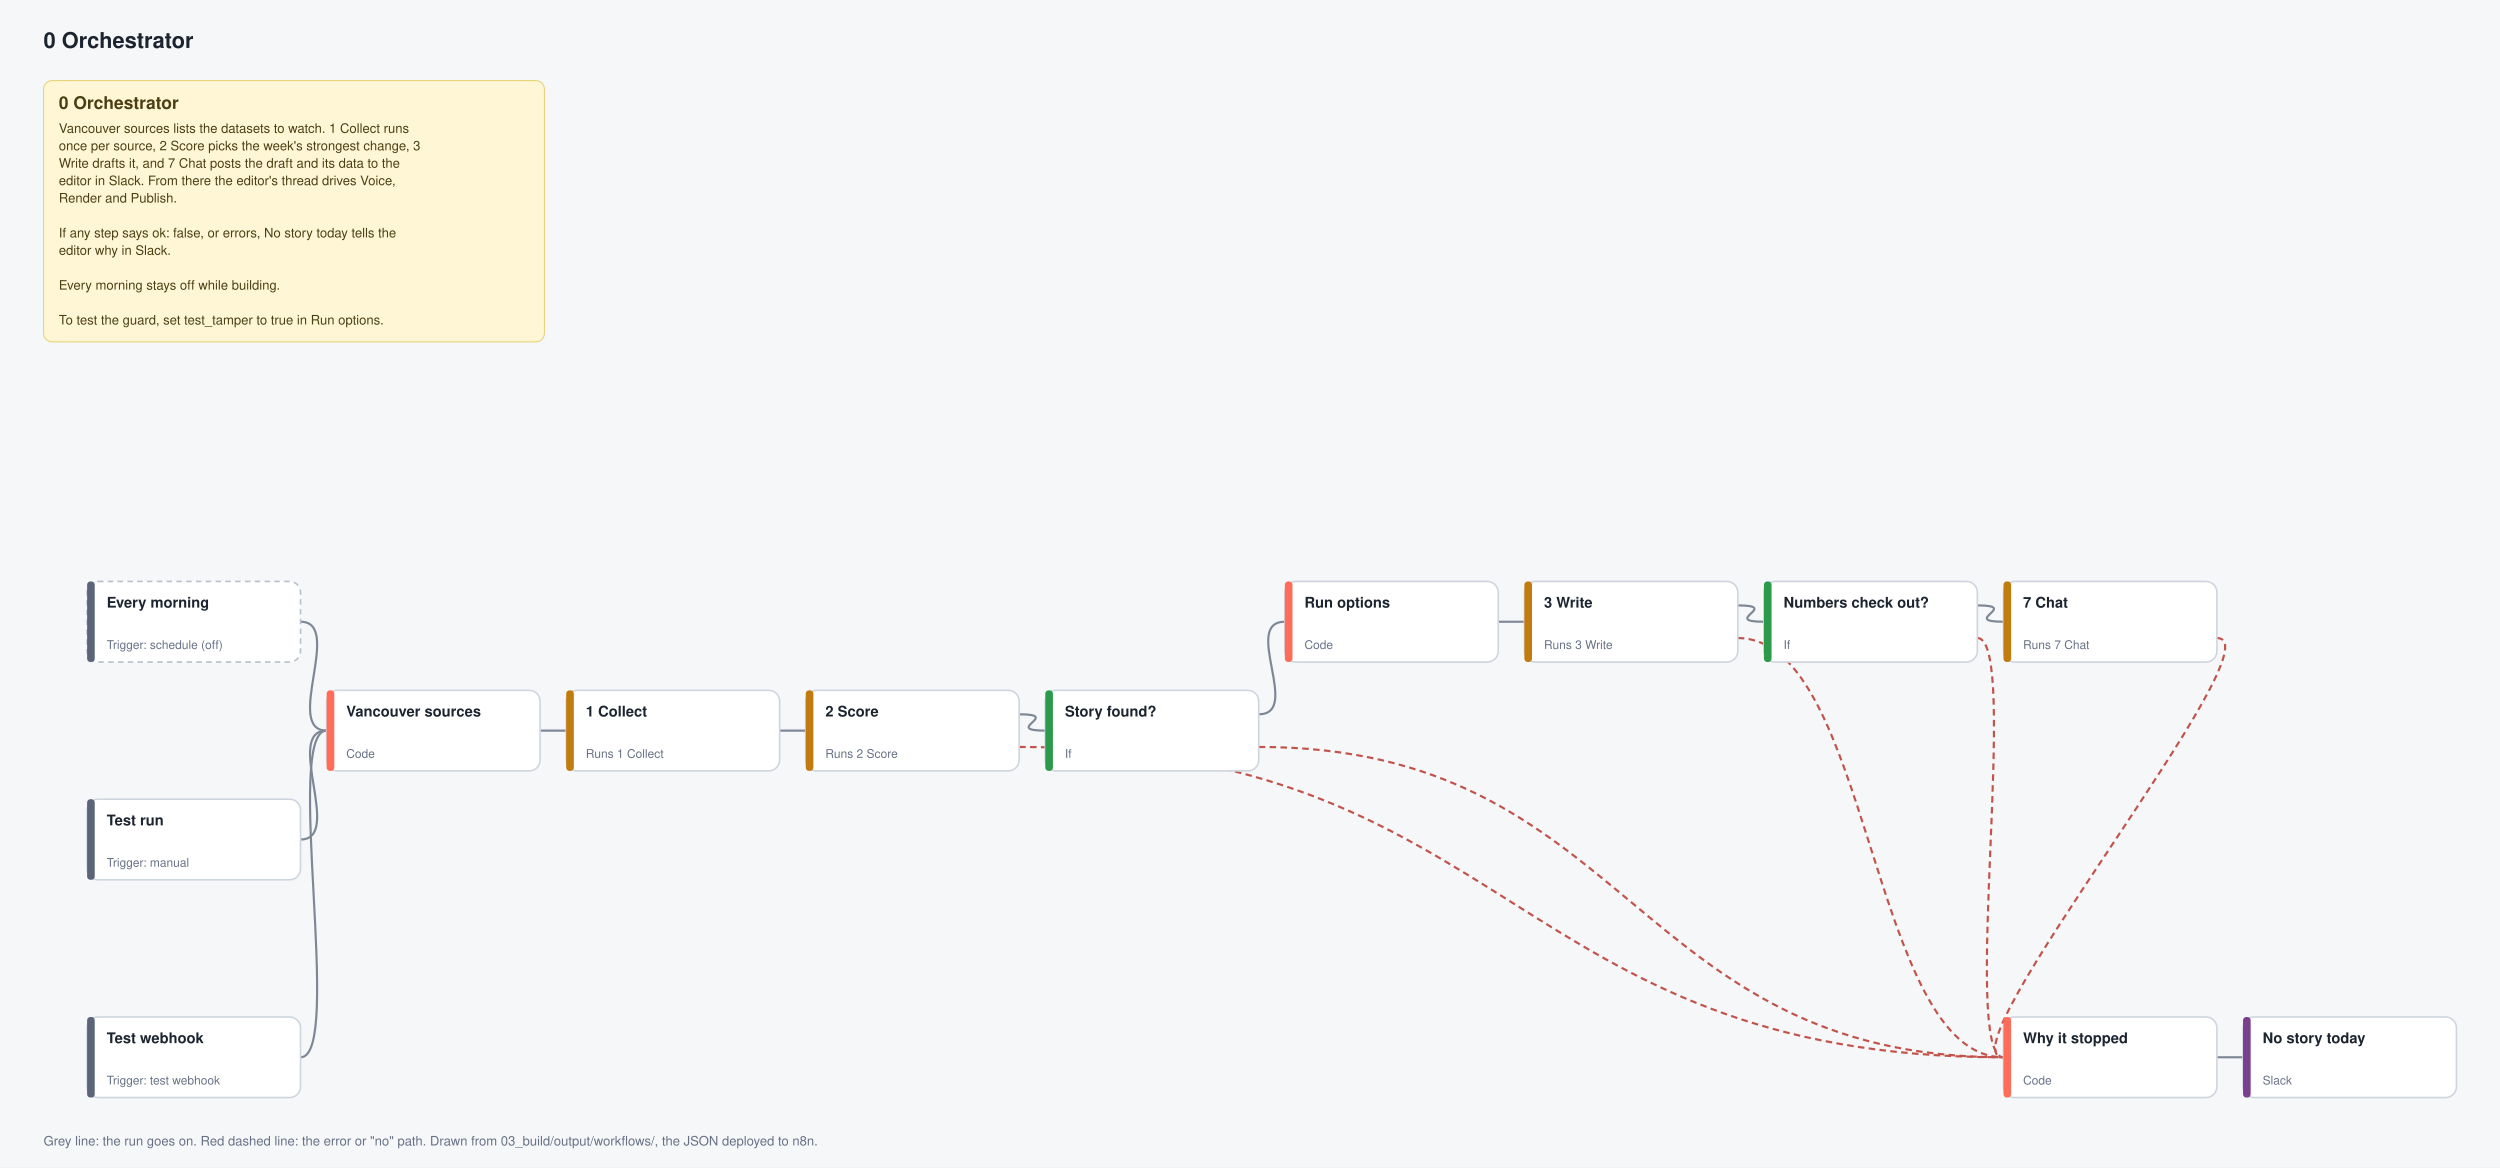
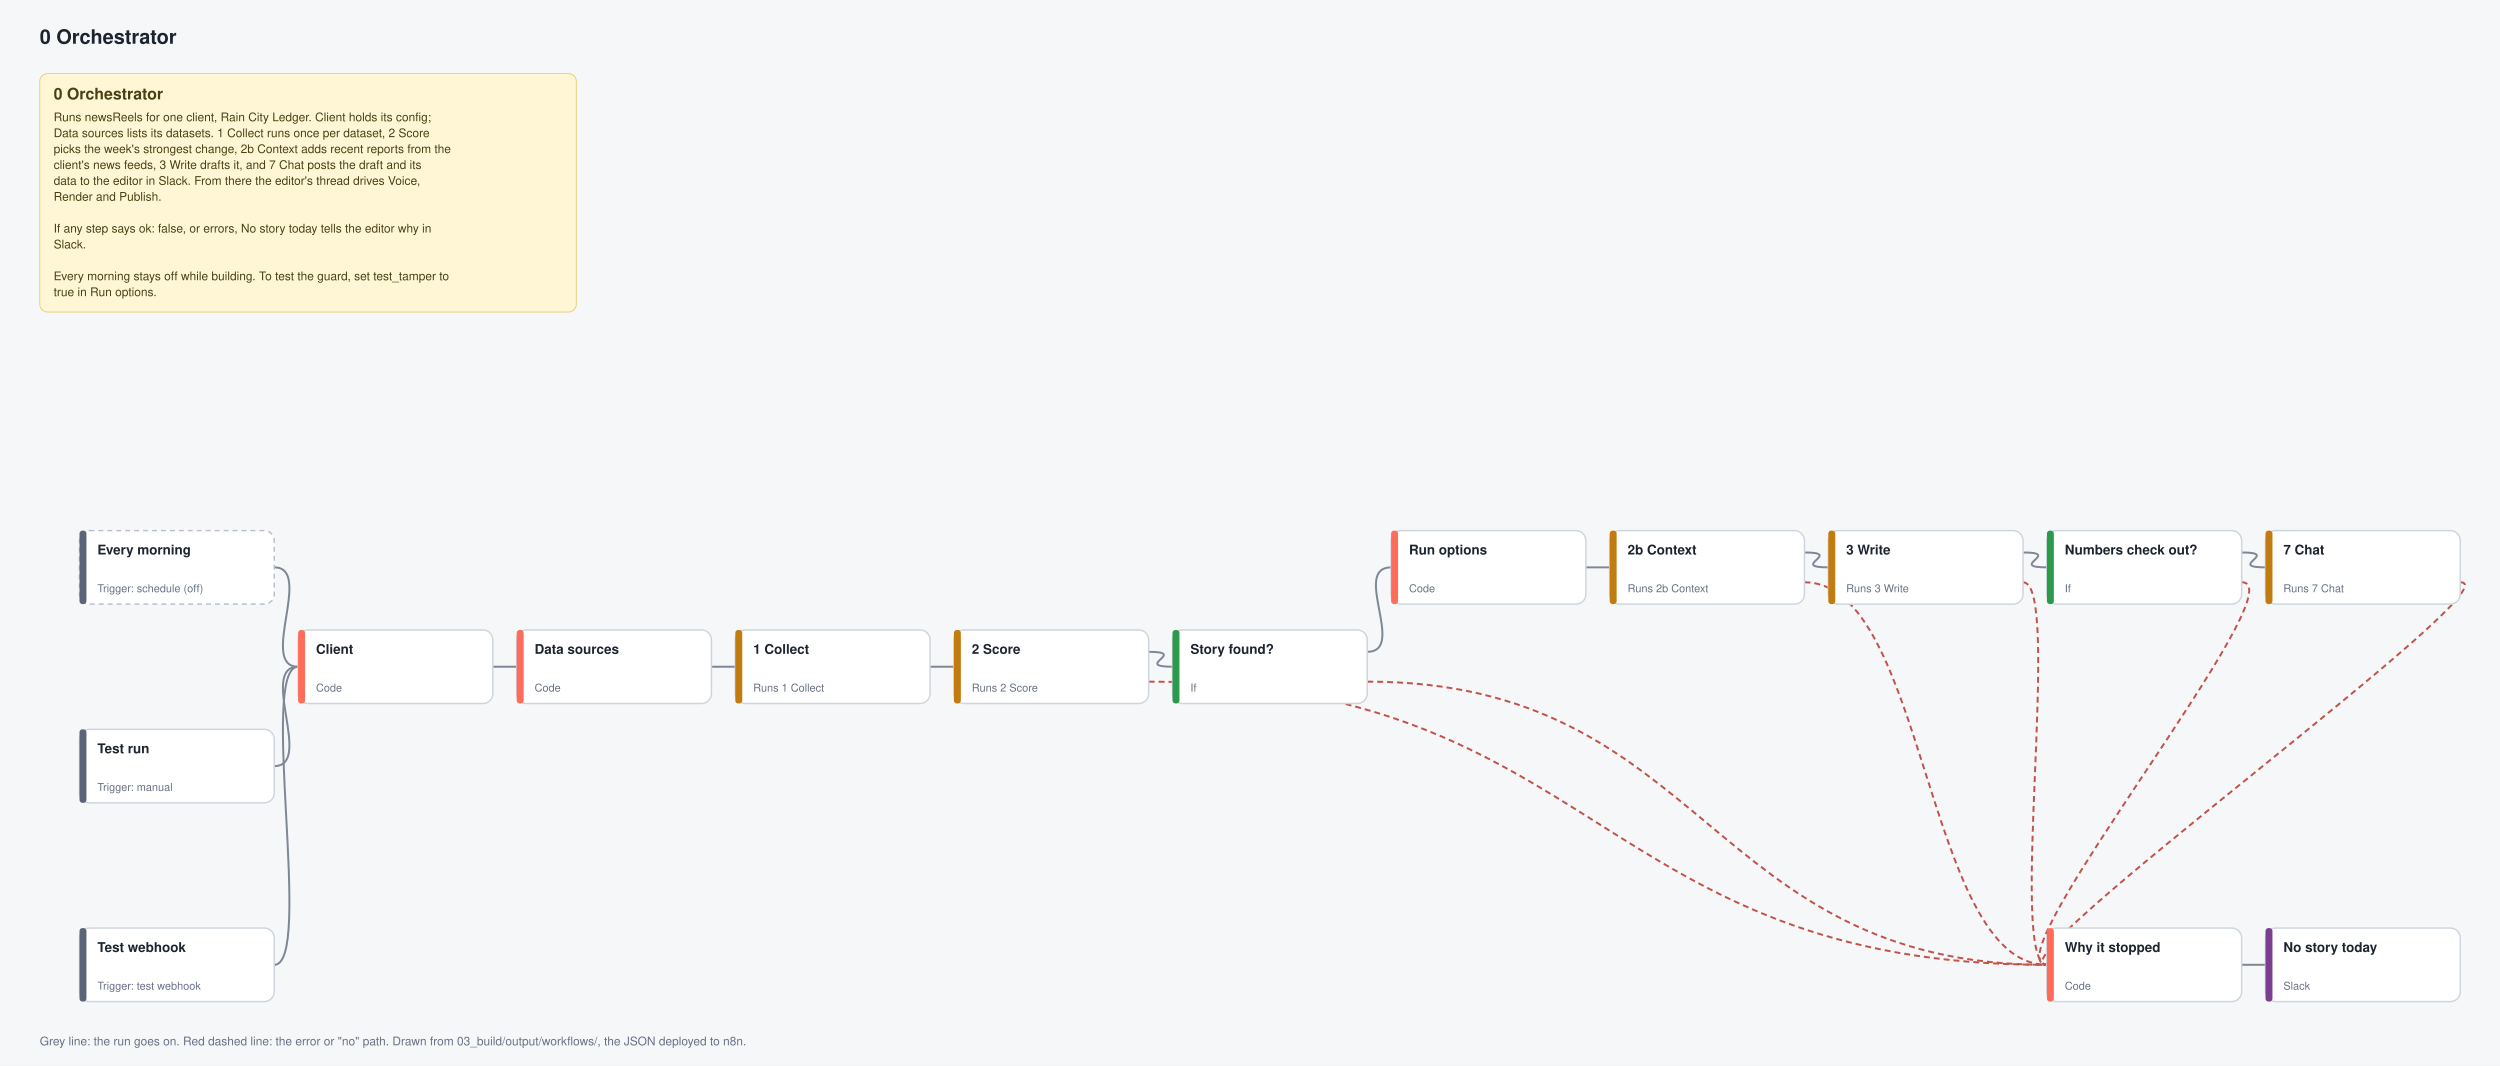
- <svg xmlns="http://www.w3.org/2000/svg" width="2296" height="1072" viewBox="0 0 2296 1072" font-family="-apple-system, Segoe UI, Helvetica, Arial, sans-serif">
-   <rect x="0" y="0" width="2296" height="1072" fill="#f6f7f9" />
+ <svg xmlns="http://www.w3.org/2000/svg" width="2516" height="1072" viewBox="0 0 2516 1072" font-family="-apple-system, Segoe UI, Helvetica, Arial, sans-serif">
+   <rect x="0" y="0" width="2516" height="1072" fill="#f6f7f9" />
  <text x="40" y="44" font-size="20" font-weight="700" fill="#1c2430">0 Orchestrator</text>
  <text x="40" y="1052" font-size="12" fill="#667085">Grey line: the run goes on. Red dashed line: the error or "no" path. Drawn from 03_build/output/workflows/, the JSON deployed to n8n.</text>
-   <rect x="40" y="74" width="460" height="240" rx="8" fill="#fff6d6" stroke="#e8d27a" />
+   <rect x="40" y="74" width="540" height="240" rx="8" fill="#fff6d6" stroke="#e8d27a" />
  <text x="54" y="100" font-size="16" font-weight="700" fill="#4a3f12">0 Orchestrator</text>
-   <text x="54" y="122" font-size="12" font-weight="400" fill="#4a3f12">Vancouver sources lists the datasets to watch. 1 Collect runs</text>
-   <text x="54" y="138" font-size="12" font-weight="400" fill="#4a3f12">once per source, 2 Score picks the week's strongest change, 3</text>
-   <text x="54" y="154" font-size="12" font-weight="400" fill="#4a3f12">Write drafts it, and 7 Chat posts the draft and its data to the</text>
-   <text x="54" y="170" font-size="12" font-weight="400" fill="#4a3f12">editor in Slack. From there the editor's thread drives Voice,</text>
-   <text x="54" y="186" font-size="12" font-weight="400" fill="#4a3f12">Render and Publish.</text>
-   <text x="54" y="202" font-size="12" font-weight="400" fill="#4a3f12" />
-   <text x="54" y="218" font-size="12" font-weight="400" fill="#4a3f12">If any step says ok: false, or errors, No story today tells the</text>
-   <text x="54" y="234" font-size="12" font-weight="400" fill="#4a3f12">editor why in Slack.</text>
-   <text x="54" y="250" font-size="12" font-weight="400" fill="#4a3f12" />
-   <text x="54" y="266" font-size="12" font-weight="400" fill="#4a3f12">Every morning stays off while building.</text>
-   <text x="54" y="282" font-size="12" font-weight="400" fill="#4a3f12" />
-   <text x="54" y="298" font-size="12" font-weight="400" fill="#4a3f12">To test the guard, set test_tamper to true in Run options.</text>
+   <text x="54" y="122" font-size="12" font-weight="400" fill="#4a3f12">Runs newsReels for one client, Rain City Ledger. Client holds its config;</text>
+   <text x="54" y="138" font-size="12" font-weight="400" fill="#4a3f12">Data sources lists its datasets. 1 Collect runs once per dataset, 2 Score</text>
+   <text x="54" y="154" font-size="12" font-weight="400" fill="#4a3f12">picks the week's strongest change, 2b Context adds recent reports from the</text>
+   <text x="54" y="170" font-size="12" font-weight="400" fill="#4a3f12">client's news feeds, 3 Write drafts it, and 7 Chat posts the draft and its</text>
+   <text x="54" y="186" font-size="12" font-weight="400" fill="#4a3f12">data to the editor in Slack. From there the editor's thread drives Voice,</text>
+   <text x="54" y="202" font-size="12" font-weight="400" fill="#4a3f12">Render and Publish.</text>
+   <text x="54" y="218" font-size="12" font-weight="400" fill="#4a3f12" />
+   <text x="54" y="234" font-size="12" font-weight="400" fill="#4a3f12">If any step says ok: false, or errors, No story today tells the editor why in</text>
+   <text x="54" y="250" font-size="12" font-weight="400" fill="#4a3f12">Slack.</text>
+   <text x="54" y="266" font-size="12" font-weight="400" fill="#4a3f12" />
+   <text x="54" y="282" font-size="12" font-weight="400" fill="#4a3f12">Every morning stays off while building. To test the guard, set test_tamper to</text>
+   <text x="54" y="298" font-size="12" font-weight="400" fill="#4a3f12">true in Run options.</text>
  <path d="M276,771 C316,771 260,671 300,671" fill="none" stroke="#7d8796" stroke-width="2" />
  <path d="M276,571 C316,571 260,671 300,671" fill="none" stroke="#7d8796" stroke-width="2" />
  <path d="M496,671 C536,671 480,671 520,671" fill="none" stroke="#7d8796" stroke-width="2" />
  <path d="M716,671 C756,671 700,671 740,671" fill="none" stroke="#7d8796" stroke-width="2" />
-   <path d="M936,656 C976,656 920,671 960,671" fill="none" stroke="#7d8796" stroke-width="2" />
-   <path d="M936,686 C1388,686 1388,971 1840,971" fill="none" stroke="#c2534a" stroke-width="2" stroke-dasharray="6 4" />
-   <path d="M1156,656 C1196,656 1140,571 1180,571" fill="none" stroke="#7d8796" stroke-width="2" />
-   <path d="M1156,686 C1498,686 1498,971 1840,971" fill="none" stroke="#c2534a" stroke-width="2" stroke-dasharray="6 4" />
-   <path d="M1376,571 C1416,571 1360,571 1400,571" fill="none" stroke="#7d8796" stroke-width="2" />
-   <path d="M1596,556 C1636,556 1580,571 1620,571" fill="none" stroke="#7d8796" stroke-width="2" />
-   <path d="M1596,586 C1718,586 1718,971 1840,971" fill="none" stroke="#c2534a" stroke-width="2" stroke-dasharray="6 4" />
+   <path d="M936,671 C976,671 920,671 960,671" fill="none" stroke="#7d8796" stroke-width="2" />
+   <path d="M1156,656 C1196,656 1140,671 1180,671" fill="none" stroke="#7d8796" stroke-width="2" />
+   <path d="M1156,686 C1608,686 1608,971 2060,971" fill="none" stroke="#c2534a" stroke-width="2" stroke-dasharray="6 4" />
+   <path d="M1376,656 C1416,656 1360,571 1400,571" fill="none" stroke="#7d8796" stroke-width="2" />
+   <path d="M1376,686 C1718,686 1718,971 2060,971" fill="none" stroke="#c2534a" stroke-width="2" stroke-dasharray="6 4" />
+   <path d="M1596,571 C1636,571 1580,571 1620,571" fill="none" stroke="#7d8796" stroke-width="2" />
  <path d="M1816,556 C1856,556 1800,571 1840,571" fill="none" stroke="#7d8796" stroke-width="2" />
-   <path d="M1816,586 C1856,586 1800,971 1840,971" fill="none" stroke="#c2534a" stroke-width="2" stroke-dasharray="6 4" />
-   <path d="M2036,586 C2096,586 1780,971 1840,971" fill="none" stroke="#c2534a" stroke-width="2" stroke-dasharray="6 4" />
-   <path d="M2036,971 C2076,971 2020,971 2060,971" fill="none" stroke="#7d8796" stroke-width="2" />
+   <path d="M1816,586 C1938,586 1938,971 2060,971" fill="none" stroke="#c2534a" stroke-width="2" stroke-dasharray="6 4" />
+   <path d="M2036,556 C2076,556 2020,571 2060,571" fill="none" stroke="#7d8796" stroke-width="2" />
+   <path d="M2036,586 C2076,586 2020,971 2060,971" fill="none" stroke="#c2534a" stroke-width="2" stroke-dasharray="6 4" />
+   <path d="M2256,556 C2296,556 2240,571 2280,571" fill="none" stroke="#7d8796" stroke-width="2" />
+   <path d="M2256,586 C2316,586 2000,971 2060,971" fill="none" stroke="#c2534a" stroke-width="2" stroke-dasharray="6 4" />
+   <path d="M2476,586 C2536,586 2000,971 2060,971" fill="none" stroke="#c2534a" stroke-width="2" stroke-dasharray="6 4" />
+   <path d="M2256,971 C2296,971 2240,971 2280,971" fill="none" stroke="#7d8796" stroke-width="2" />
  <path d="M276,971 C316,971 260,671 300,671" fill="none" stroke="#7d8796" stroke-width="2" />
  <rect x="80" y="734" width="196" height="74" rx="10" fill="#ffffff" stroke="#cfd5de" stroke-width="1.5" />
  <rect x="80" y="734" width="7" height="74" rx="3" fill="#5a6578" />
  <text x="98" y="758" font-size="13.5" font-weight="700" fill="#1c2430">Test run</text>
  <text x="98" y="796" font-size="11" fill="#667085">Trigger: manual</text>
  <rect x="80" y="534" width="196" height="74" rx="10" fill="#ffffff" stroke="#b9c0cc" stroke-width="1.5" stroke-dasharray="5 4" />
  <rect x="80" y="534" width="7" height="74" rx="3" fill="#5a6578" />
  <text x="98" y="558" font-size="13.5" font-weight="700" fill="#1c2430">Every morning</text>
  <text x="98" y="596" font-size="11" fill="#667085">Trigger: schedule (off)</text>
  <rect x="300" y="634" width="196" height="74" rx="10" fill="#ffffff" stroke="#cfd5de" stroke-width="1.5" />
  <rect x="300" y="634" width="7" height="74" rx="3" fill="#ff6d5a" />
-   <text x="318" y="658" font-size="13.5" font-weight="700" fill="#1c2430">Vancouver sources</text>
+   <text x="318" y="658" font-size="13.5" font-weight="700" fill="#1c2430">Client</text>
  <text x="318" y="696" font-size="11" fill="#667085">Code</text>
  <rect x="520" y="634" width="196" height="74" rx="10" fill="#ffffff" stroke="#cfd5de" stroke-width="1.5" />
-   <rect x="520" y="634" width="7" height="74" rx="3" fill="#c27b0e" />
-   <text x="538" y="658" font-size="13.5" font-weight="700" fill="#1c2430">1 Collect</text>
-   <text x="538" y="696" font-size="11" fill="#667085">Runs 1 Collect</text>
+   <rect x="520" y="634" width="7" height="74" rx="3" fill="#ff6d5a" />
+   <text x="538" y="658" font-size="13.5" font-weight="700" fill="#1c2430">Data sources</text>
+   <text x="538" y="696" font-size="11" fill="#667085">Code</text>
  <rect x="740" y="634" width="196" height="74" rx="10" fill="#ffffff" stroke="#cfd5de" stroke-width="1.5" />
  <rect x="740" y="634" width="7" height="74" rx="3" fill="#c27b0e" />
-   <text x="758" y="658" font-size="13.5" font-weight="700" fill="#1c2430">2 Score</text>
-   <text x="758" y="696" font-size="11" fill="#667085">Runs 2 Score</text>
+   <text x="758" y="658" font-size="13.5" font-weight="700" fill="#1c2430">1 Collect</text>
+   <text x="758" y="696" font-size="11" fill="#667085">Runs 1 Collect</text>
  <rect x="960" y="634" width="196" height="74" rx="10" fill="#ffffff" stroke="#cfd5de" stroke-width="1.5" />
-   <rect x="960" y="634" width="7" height="74" rx="3" fill="#2c9a4b" />
-   <text x="978" y="658" font-size="13.5" font-weight="700" fill="#1c2430">Story found?</text>
-   <text x="978" y="696" font-size="11" fill="#667085">If</text>
-   <rect x="1180" y="534" width="196" height="74" rx="10" fill="#ffffff" stroke="#cfd5de" stroke-width="1.5" />
-   <rect x="1180" y="534" width="7" height="74" rx="3" fill="#ff6d5a" />
-   <text x="1198" y="558" font-size="13.5" font-weight="700" fill="#1c2430">Run options</text>
-   <text x="1198" y="596" font-size="11" fill="#667085">Code</text>
+   <rect x="960" y="634" width="7" height="74" rx="3" fill="#c27b0e" />
+   <text x="978" y="658" font-size="13.5" font-weight="700" fill="#1c2430">2 Score</text>
+   <text x="978" y="696" font-size="11" fill="#667085">Runs 2 Score</text>
+   <rect x="1180" y="634" width="196" height="74" rx="10" fill="#ffffff" stroke="#cfd5de" stroke-width="1.5" />
+   <rect x="1180" y="634" width="7" height="74" rx="3" fill="#2c9a4b" />
+   <text x="1198" y="658" font-size="13.5" font-weight="700" fill="#1c2430">Story found?</text>
+   <text x="1198" y="696" font-size="11" fill="#667085">If</text>
  <rect x="1400" y="534" width="196" height="74" rx="10" fill="#ffffff" stroke="#cfd5de" stroke-width="1.5" />
-   <rect x="1400" y="534" width="7" height="74" rx="3" fill="#c27b0e" />
-   <text x="1418" y="558" font-size="13.5" font-weight="700" fill="#1c2430">3 Write</text>
-   <text x="1418" y="596" font-size="11" fill="#667085">Runs 3 Write</text>
+   <rect x="1400" y="534" width="7" height="74" rx="3" fill="#ff6d5a" />
+   <text x="1418" y="558" font-size="13.5" font-weight="700" fill="#1c2430">Run options</text>
+   <text x="1418" y="596" font-size="11" fill="#667085">Code</text>
  <rect x="1620" y="534" width="196" height="74" rx="10" fill="#ffffff" stroke="#cfd5de" stroke-width="1.5" />
-   <rect x="1620" y="534" width="7" height="74" rx="3" fill="#2c9a4b" />
-   <text x="1638" y="558" font-size="13.5" font-weight="700" fill="#1c2430">Numbers check out?</text>
-   <text x="1638" y="596" font-size="11" fill="#667085">If</text>
+   <rect x="1620" y="534" width="7" height="74" rx="3" fill="#c27b0e" />
+   <text x="1638" y="558" font-size="13.5" font-weight="700" fill="#1c2430">2b Context</text>
+   <text x="1638" y="596" font-size="11" fill="#667085">Runs 2b Context</text>
  <rect x="1840" y="534" width="196" height="74" rx="10" fill="#ffffff" stroke="#cfd5de" stroke-width="1.5" />
  <rect x="1840" y="534" width="7" height="74" rx="3" fill="#c27b0e" />
-   <text x="1858" y="558" font-size="13.5" font-weight="700" fill="#1c2430">7 Chat</text>
-   <text x="1858" y="596" font-size="11" fill="#667085">Runs 7 Chat</text>
-   <rect x="1840" y="934" width="196" height="74" rx="10" fill="#ffffff" stroke="#cfd5de" stroke-width="1.5" />
-   <rect x="1840" y="934" width="7" height="74" rx="3" fill="#ff6d5a" />
-   <text x="1858" y="958" font-size="13.5" font-weight="700" fill="#1c2430">Why it stopped</text>
-   <text x="1858" y="996" font-size="11" fill="#667085">Code</text>
+   <text x="1858" y="558" font-size="13.5" font-weight="700" fill="#1c2430">3 Write</text>
+   <text x="1858" y="596" font-size="11" fill="#667085">Runs 3 Write</text>
+   <rect x="2060" y="534" width="196" height="74" rx="10" fill="#ffffff" stroke="#cfd5de" stroke-width="1.5" />
+   <rect x="2060" y="534" width="7" height="74" rx="3" fill="#2c9a4b" />
+   <text x="2078" y="558" font-size="13.5" font-weight="700" fill="#1c2430">Numbers check out?</text>
+   <text x="2078" y="596" font-size="11" fill="#667085">If</text>
+   <rect x="2280" y="534" width="196" height="74" rx="10" fill="#ffffff" stroke="#cfd5de" stroke-width="1.5" />
+   <rect x="2280" y="534" width="7" height="74" rx="3" fill="#c27b0e" />
+   <text x="2298" y="558" font-size="13.5" font-weight="700" fill="#1c2430">7 Chat</text>
+   <text x="2298" y="596" font-size="11" fill="#667085">Runs 7 Chat</text>
  <rect x="2060" y="934" width="196" height="74" rx="10" fill="#ffffff" stroke="#cfd5de" stroke-width="1.5" />
-   <rect x="2060" y="934" width="7" height="74" rx="3" fill="#7a3f8f" />
-   <text x="2078" y="958" font-size="13.5" font-weight="700" fill="#1c2430">No story today</text>
-   <text x="2078" y="996" font-size="11" fill="#667085">Slack</text>
+   <rect x="2060" y="934" width="7" height="74" rx="3" fill="#ff6d5a" />
+   <text x="2078" y="958" font-size="13.5" font-weight="700" fill="#1c2430">Why it stopped</text>
+   <text x="2078" y="996" font-size="11" fill="#667085">Code</text>
+   <rect x="2280" y="934" width="196" height="74" rx="10" fill="#ffffff" stroke="#cfd5de" stroke-width="1.5" />
+   <rect x="2280" y="934" width="7" height="74" rx="3" fill="#7a3f8f" />
+   <text x="2298" y="958" font-size="13.5" font-weight="700" fill="#1c2430">No story today</text>
+   <text x="2298" y="996" font-size="11" fill="#667085">Slack</text>
  <rect x="80" y="934" width="196" height="74" rx="10" fill="#ffffff" stroke="#cfd5de" stroke-width="1.5" />
  <rect x="80" y="934" width="7" height="74" rx="3" fill="#5a6578" />
  <text x="98" y="958" font-size="13.5" font-weight="700" fill="#1c2430">Test webhook</text>
  <text x="98" y="996" font-size="11" fill="#667085">Trigger: test webhook</text>
</svg>
